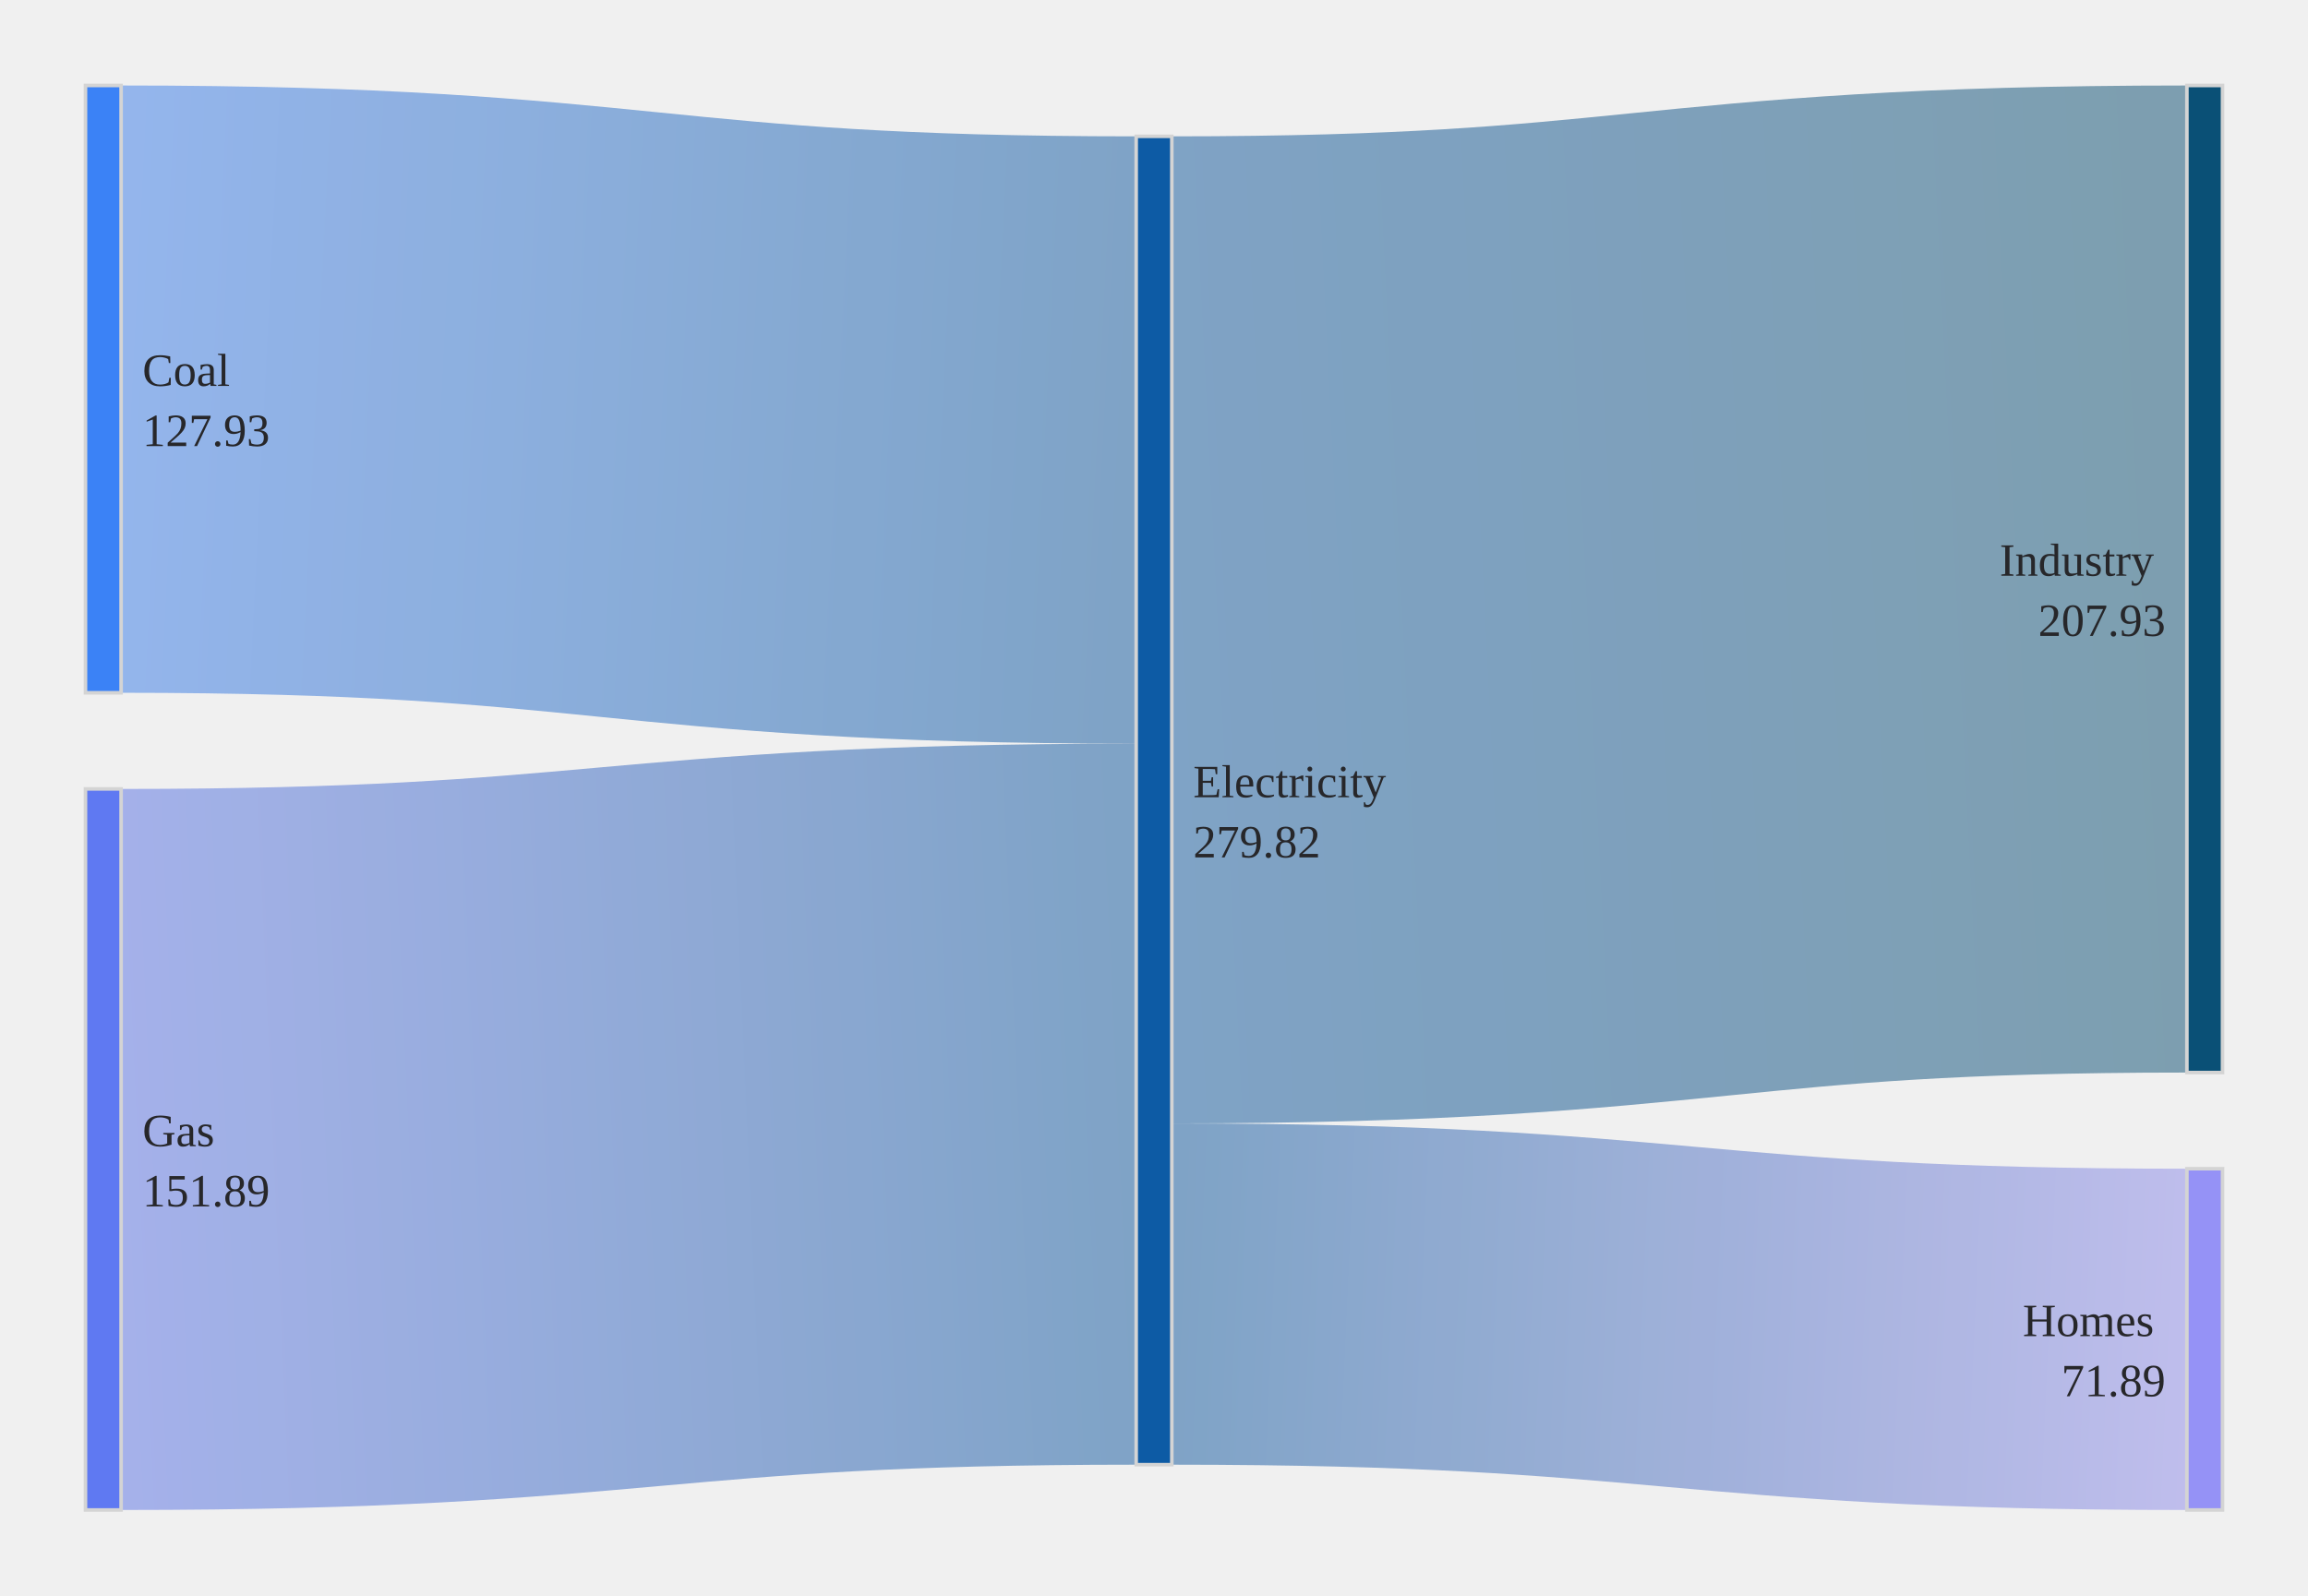
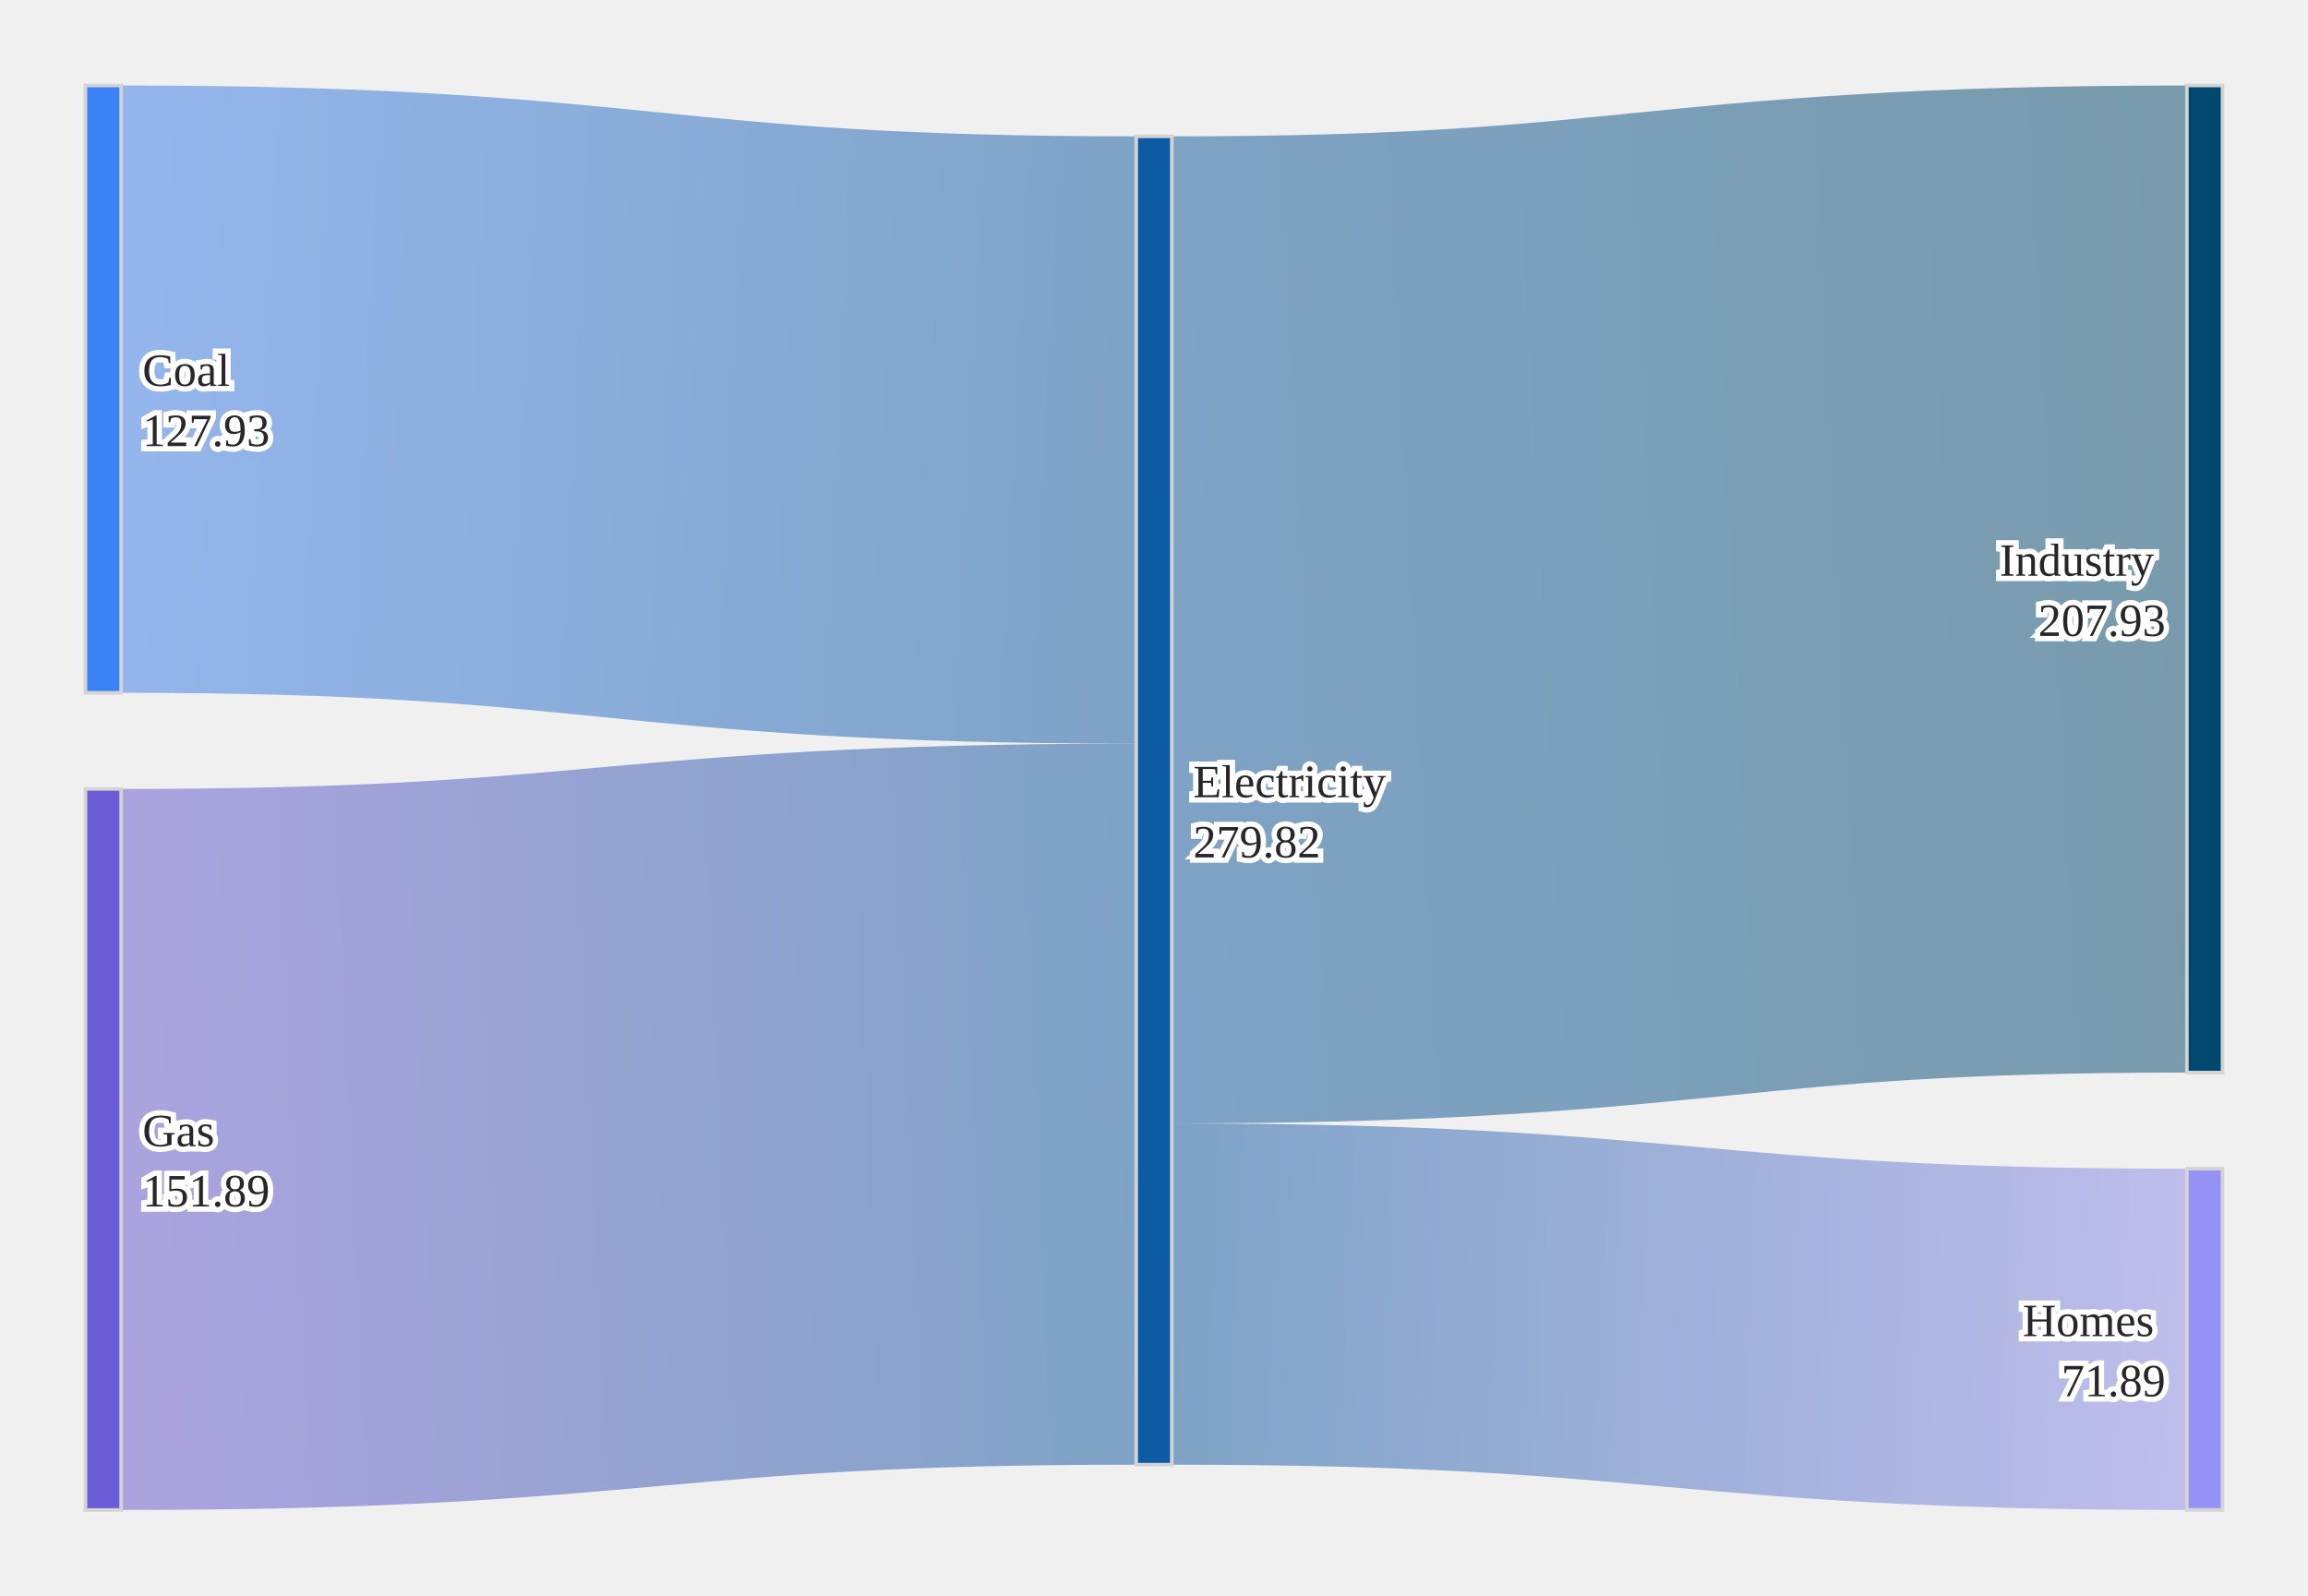
- <svg xmlns="http://www.w3.org/2000/svg" width="648" height="448" viewBox="0 0 648 448" style="--bg:#FFFFFF;--fg:#27272A;--font:Inter;background:#FFFFFF" aria-roledescription="sankey diagram" role="img">
+ <svg xmlns="http://www.w3.org/2000/svg" width="648" height="448" viewBox="0 0 648 448" style="--bg:#FFFFFF;--fg:#27272A;--font:Inter;background:#FFFFFF" aria-roledescription="sankey diagram" role="img" class="am-017u44x10x7j0x">
  <style>
-   text { font-family: var(--font, 'Inter'), system-ui, sans-serif; }
-   svg {
+   .am-017u44x10x7j0x text { font-family: var(--font, 'Inter'), system-ui, sans-serif; }
+   svg.am-017u44x10x7j0x {
    /* Derived from --bg and --fg (overridable via --line, --accent, etc.) */
    --_text:          #27272A;
    --_text-sec:      #575759;
    --_text-muted:    #707072;
    --_text-faint:    #8a8a8c;
    --_line:          #939395;
    --_arrow:         #47474a;
    --_node-fill:     #f9f9f9;
    --_node-stroke:   #d4d4d4;
    --_group-fill:    #FFFFFF;
    --_group-hdr:     #f4f4f4;
    --_inner-stroke:  #e5e5e5;
    --_key-badge:     #e9e9ea;
  }
</style>
  <defs>
    <linearGradient id="char-sankey-sankey-gradient-1" gradientUnits="userSpaceOnUse" x1="34" y1="109.27" x2="319" y2="123.55">
      <stop offset="0%" stop-color="#3b82f6" />
      <stop offset="100%" stop-color="#0d5ba5" />
    </linearGradient>
    <linearGradient id="char-sankey-sankey-gradient-2" gradientUnits="userSpaceOnUse" x1="34" y1="322.77" x2="319" y2="310.05">
-       <stop offset="0%" stop-color="#5f79f2" />
+       <stop offset="0%" stop-color="#6d5cd8" />
      <stop offset="100%" stop-color="#0d5ba5" />
    </linearGradient>
    <linearGradient id="char-sankey-sankey-gradient-3" gradientUnits="userSpaceOnUse" x1="329" y1="176.87" x2="614" y2="162.59">
      <stop offset="0%" stop-color="#0d5ba5" />
-       <stop offset="100%" stop-color="#0a5076" />
+       <stop offset="100%" stop-color="#00486d" />
    </linearGradient>
    <linearGradient id="char-sankey-sankey-gradient-4" gradientUnits="userSpaceOnUse" x1="329" y1="363.37" x2="614" y2="376.09">
      <stop offset="0%" stop-color="#0d5ba5" />
      <stop offset="100%" stop-color="#9592f6" />
    </linearGradient>
  </defs>
  <path class="sankey-link" d="M 34 109.27 C 176.5 109.27, 176.5 123.55, 319 123.55" fill="none" stroke="url(#char-sankey-sankey-gradient-1)" stroke-width="170.53" opacity="0.5" style="mix-blend-mode:multiply" data-source="Coal" data-target="Electricity" data-value="127.93" data-relationship="flow" data-direction="forward" data-id="link:Coal-&gt;Electricity" data-role="edge" data-from="Coal" data-to="Electricity" role="graphics-symbol" aria-roledescription="relation" aria-label="Coal to Electricity" />
  <path class="sankey-link" d="M 34 322.77 C 176.5 322.77, 176.5 310.05, 319 310.05" fill="none" stroke="url(#char-sankey-sankey-gradient-2)" stroke-width="202.47" opacity="0.5" style="mix-blend-mode:multiply" data-source="Gas" data-target="Electricity" data-value="151.89" data-relationship="flow" data-direction="forward" data-id="link:Gas-&gt;Electricity" data-role="edge" data-from="Gas" data-to="Electricity" role="graphics-symbol" aria-roledescription="relation" aria-label="Gas to Electricity" />
  <path class="sankey-link" d="M 329 176.87 C 471.5 176.87, 471.5 162.59, 614 162.59" fill="none" stroke="url(#char-sankey-sankey-gradient-3)" stroke-width="277.17" opacity="0.5" style="mix-blend-mode:multiply" data-source="Electricity" data-target="Industry" data-value="207.93" data-relationship="flow" data-direction="forward" data-id="link:Electricity-&gt;Industry" data-role="edge" data-from="Electricity" data-to="Industry" role="graphics-symbol" aria-roledescription="relation" aria-label="Electricity to Industry" />
  <path class="sankey-link" d="M 329 363.37 C 471.5 363.37, 471.5 376.09, 614 376.09" fill="none" stroke="url(#char-sankey-sankey-gradient-4)" stroke-width="95.83" opacity="0.5" style="mix-blend-mode:multiply" data-source="Electricity" data-target="Homes" data-value="71.89" data-relationship="flow" data-direction="forward" data-id="link:Electricity-&gt;Homes" data-role="edge" data-from="Electricity" data-to="Homes" role="graphics-symbol" aria-roledescription="relation" aria-label="Electricity to Homes" />
  <rect class="sankey-node" x="24" y="24" width="10" height="170.53" fill="#3b82f6" stroke="#d4d4d4" stroke-width="1" data-label="Coal" data-value="127.93" data-layer="0" data-id="Coal" data-role="bar" />
  <rect class="sankey-node" x="319" y="38.28" width="10" height="373" fill="#0d5ba5" stroke="#d4d4d4" stroke-width="1" data-label="Electricity" data-value="279.82" data-layer="1" data-id="Electricity" data-role="bar" />
-   <rect class="sankey-node" x="24" y="221.53" width="10" height="202.47" fill="#5f79f2" stroke="#d4d4d4" stroke-width="1" data-label="Gas" data-value="151.89" data-layer="0" data-id="Gas" data-role="bar" />
-   <rect class="sankey-node" x="614" y="24" width="10" height="277.17" fill="#0a5076" stroke="#d4d4d4" stroke-width="1" data-label="Industry" data-value="207.93" data-layer="2" data-id="Industry" data-role="bar" />
+   <rect class="sankey-node" x="24" y="221.53" width="10" height="202.47" fill="#6d5cd8" stroke="#d4d4d4" stroke-width="1" data-label="Gas" data-value="151.89" data-layer="0" data-id="Gas" data-role="bar" />
+   <rect class="sankey-node" x="614" y="24" width="10" height="277.17" fill="#00486d" stroke="#d4d4d4" stroke-width="1" data-label="Industry" data-value="207.93" data-layer="2" data-id="Industry" data-role="bar" />
  <rect class="sankey-node" x="614" y="328.17" width="10" height="95.83" fill="#9592f6" stroke="#d4d4d4" stroke-width="1" data-label="Homes" data-value="71.89" data-layer="2" data-id="Homes" data-role="bar" />
-   <text x="40" y="109.27" class="sankey-node-label" text-anchor="start" dominant-baseline="middle" font-size="13" font-weight="500" fill="#27272A">
+   <text x="40" y="109.27" class="sankey-node-label" text-anchor="start" dominant-baseline="middle" font-size="13" font-weight="500" fill="#27272A" stroke="#FFFFFF" stroke-width="3" paint-order="stroke fill">
    <tspan x="40" dy="-3.9" textLength="28.626" lengthAdjust="spacingAndGlyphs" data-font-metrics="deterministic-fit">Coal</tspan>
    <tspan x="40" dy="16.9" textLength="37.518" lengthAdjust="spacingAndGlyphs" data-font-metrics="deterministic-fit">127.93</tspan>
  </text>
-   <text x="335" y="224.78" class="sankey-node-label" text-anchor="start" dominant-baseline="middle" font-size="13" font-weight="500" fill="#27272A">
+   <text x="335" y="224.78" class="sankey-node-label" text-anchor="start" dominant-baseline="middle" font-size="13" font-weight="500" fill="#27272A" stroke="#FFFFFF" stroke-width="3" paint-order="stroke fill">
    <tspan x="335" dy="-3.9" textLength="61.23" lengthAdjust="spacingAndGlyphs" data-font-metrics="deterministic-fit">Electricity</tspan>
    <tspan x="335" dy="16.9" textLength="41.964" lengthAdjust="spacingAndGlyphs" data-font-metrics="deterministic-fit">279.82</tspan>
  </text>
-   <text x="40" y="322.77" class="sankey-node-label" text-anchor="start" dominant-baseline="middle" font-size="13" font-weight="500" fill="#27272A">
+   <text x="40" y="322.77" class="sankey-node-label" text-anchor="start" dominant-baseline="middle" font-size="13" font-weight="500" fill="#27272A" stroke="#FFFFFF" stroke-width="3" paint-order="stroke fill">
    <tspan x="40" dy="-3.9" textLength="25.662" lengthAdjust="spacingAndGlyphs" data-font-metrics="deterministic-fit">Gas</tspan>
    <tspan x="40" dy="16.9" textLength="33.072" lengthAdjust="spacingAndGlyphs" data-font-metrics="deterministic-fit">151.89</tspan>
  </text>
-   <text x="608" y="162.59" class="sankey-node-label" text-anchor="end" dominant-baseline="middle" font-size="13" font-weight="500" fill="#27272A">
+   <text x="608" y="162.59" class="sankey-node-label" text-anchor="end" dominant-baseline="middle" font-size="13" font-weight="500" fill="#27272A" stroke="#FFFFFF" stroke-width="3" paint-order="stroke fill">
    <tspan x="608" dy="-3.9" textLength="50.856" lengthAdjust="spacingAndGlyphs" data-font-metrics="deterministic-fit">Industry</tspan>
    <tspan x="608" dy="16.9" textLength="41.964" lengthAdjust="spacingAndGlyphs" data-font-metrics="deterministic-fit">207.93</tspan>
  </text>
-   <text x="608" y="376.09" class="sankey-node-label" text-anchor="end" dominant-baseline="middle" font-size="13" font-weight="500" fill="#27272A">
+   <text x="608" y="376.09" class="sankey-node-label" text-anchor="end" dominant-baseline="middle" font-size="13" font-weight="500" fill="#27272A" stroke="#FFFFFF" stroke-width="3" paint-order="stroke fill">
    <tspan x="608" dy="-3.9" textLength="41.964" lengthAdjust="spacingAndGlyphs" data-font-metrics="deterministic-fit">Homes</tspan>
    <tspan x="608" dy="16.9" textLength="30.108" lengthAdjust="spacingAndGlyphs" data-font-metrics="deterministic-fit">71.89</tspan>
  </text>
</svg>
